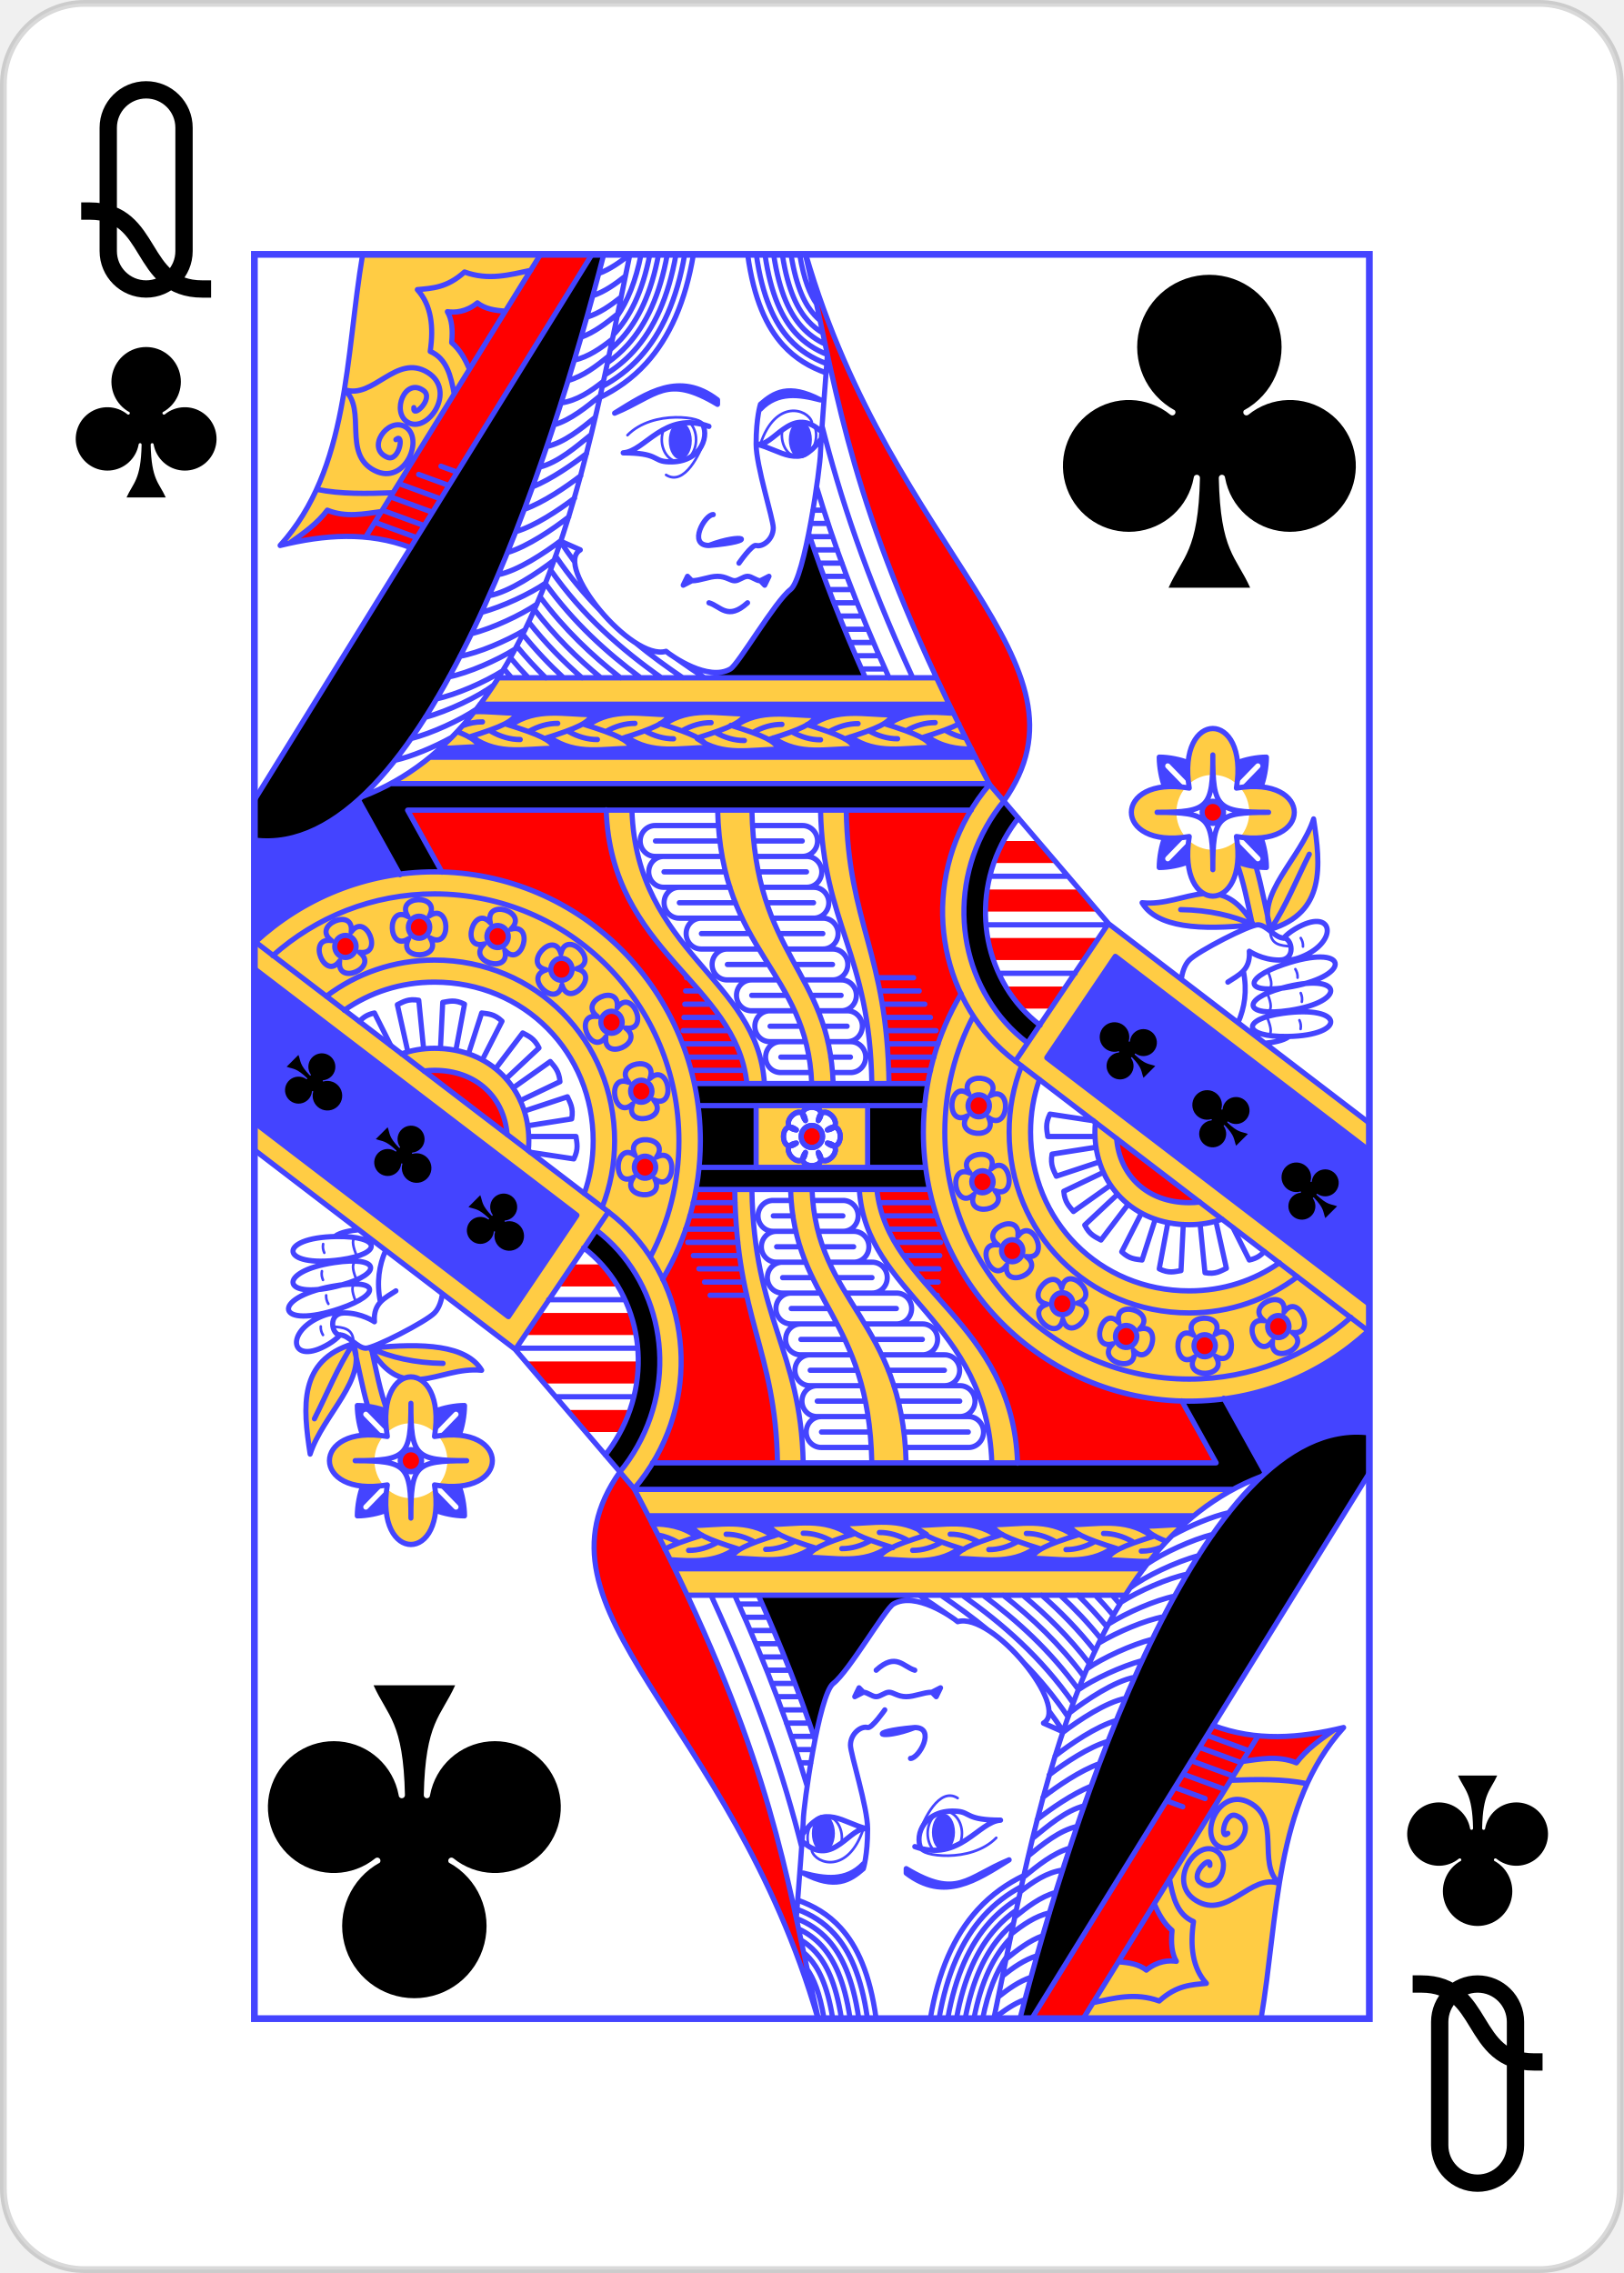
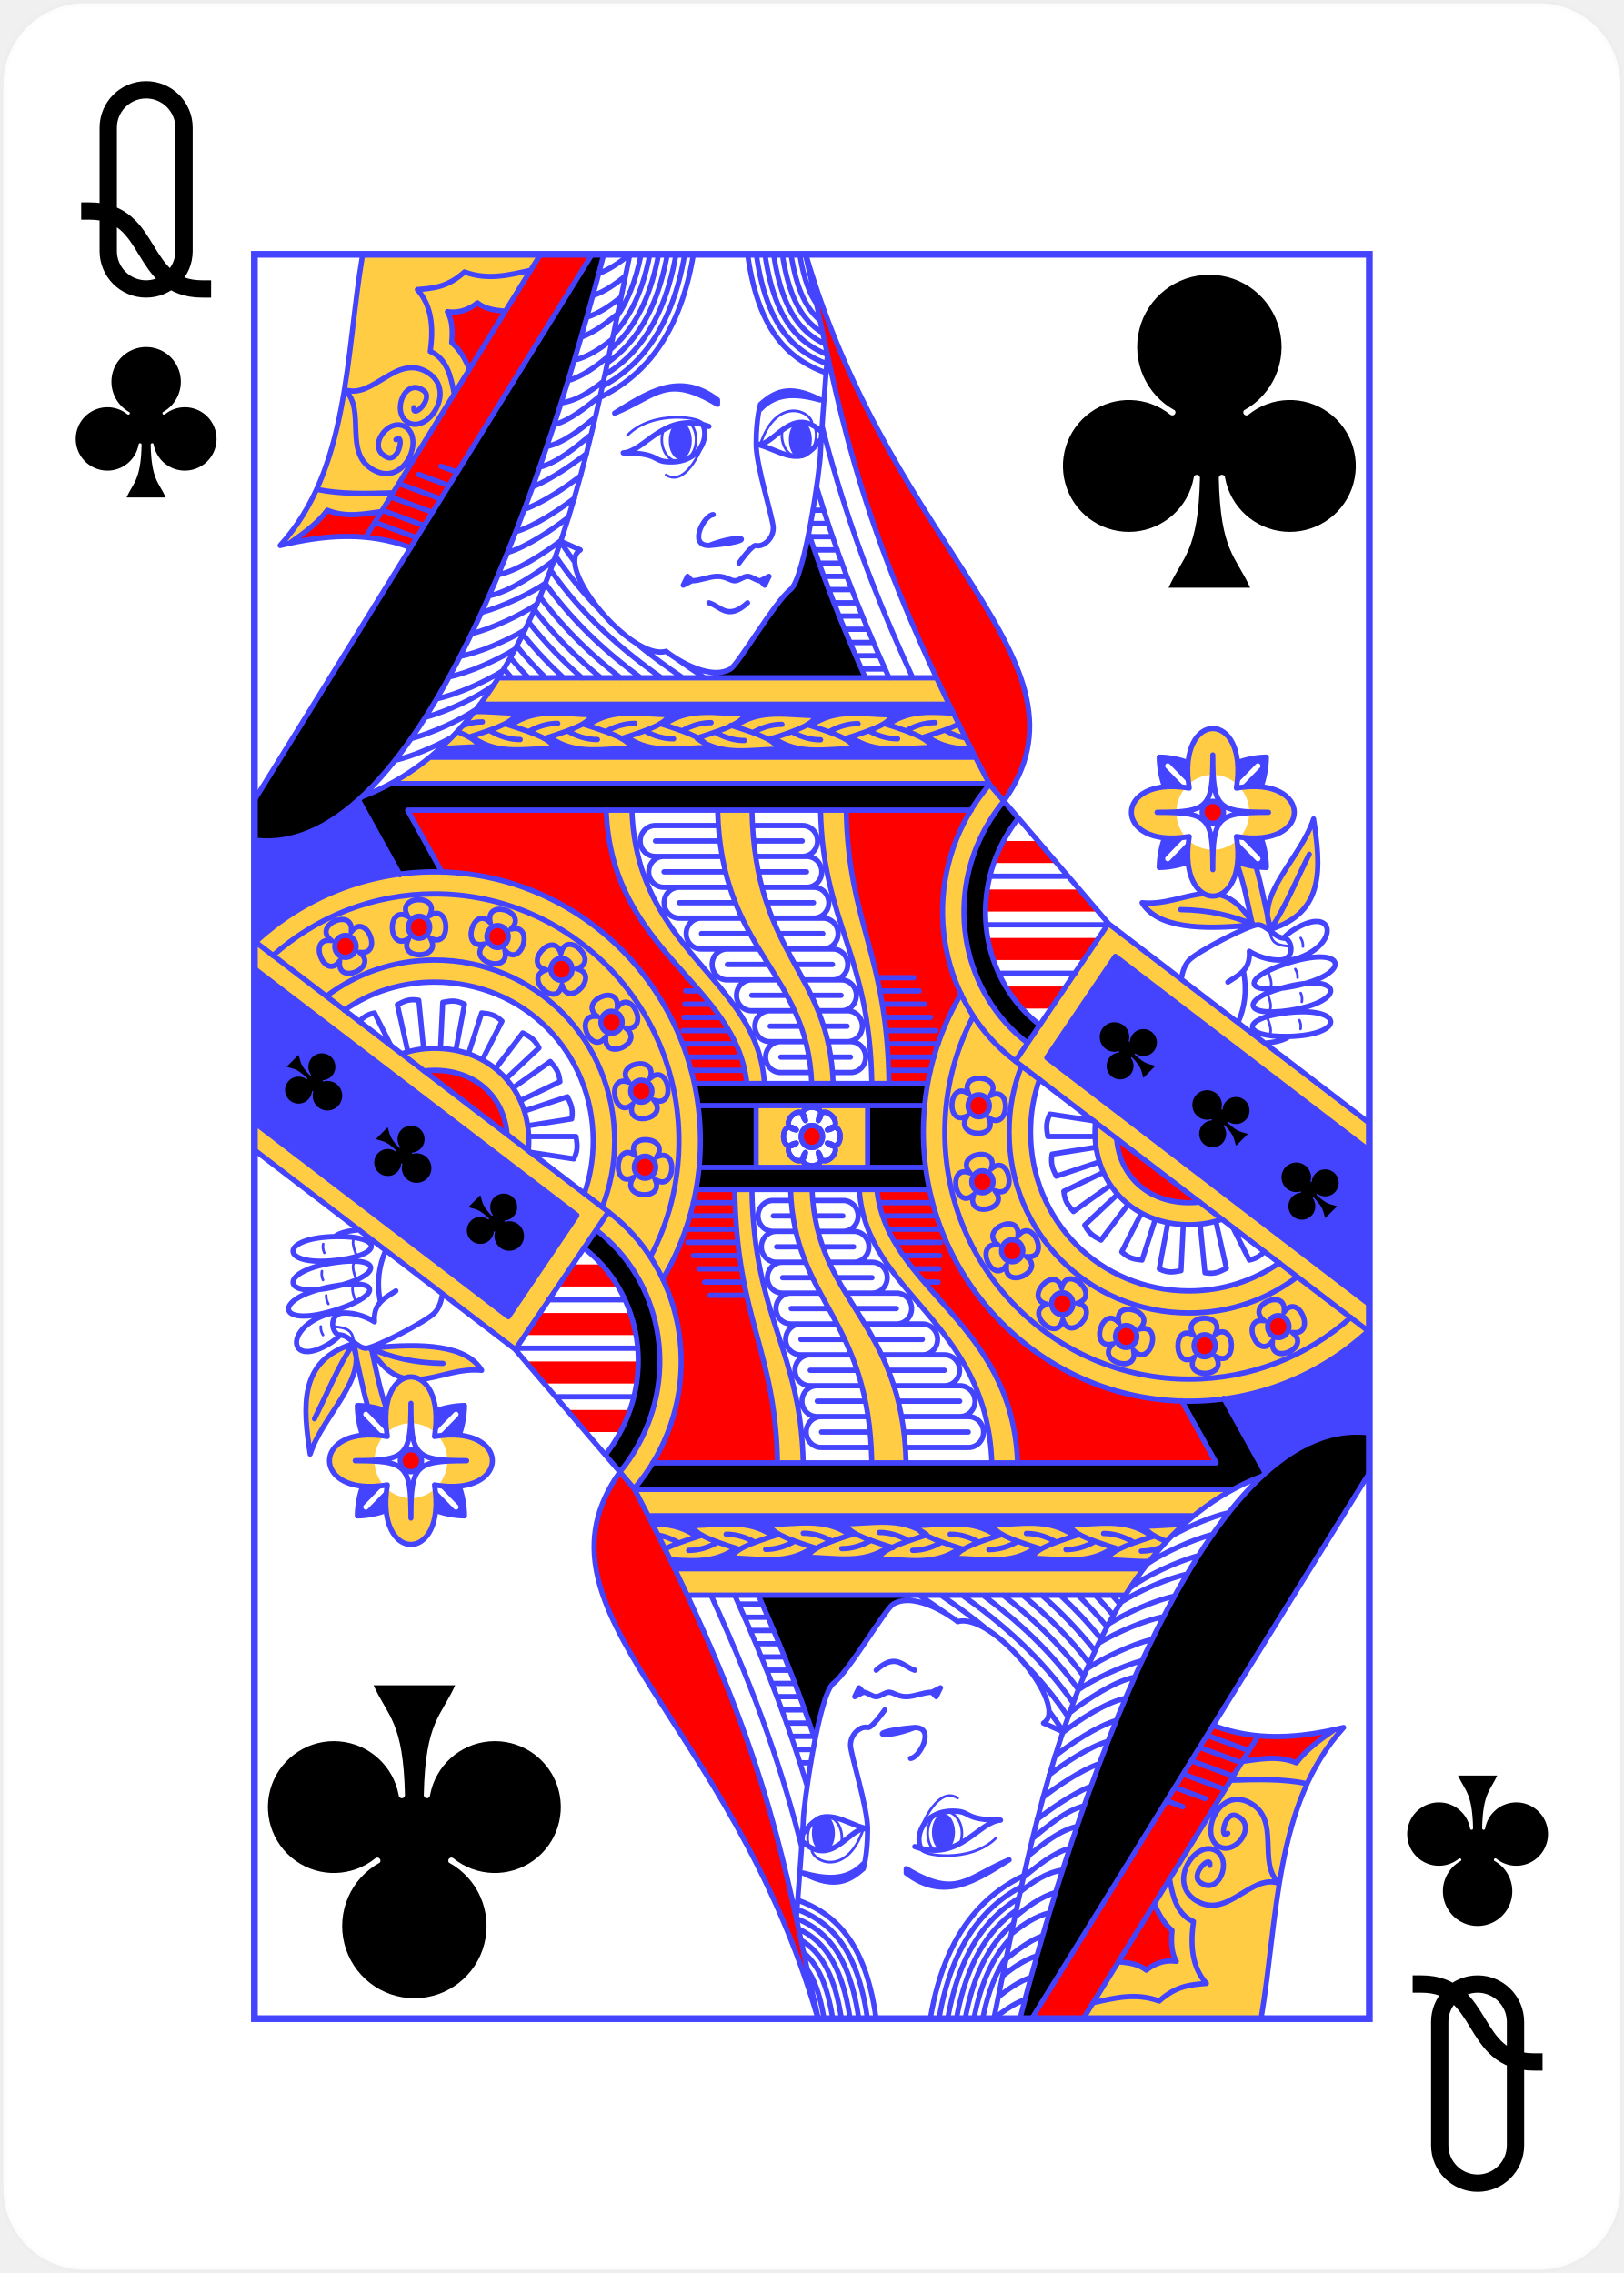
<svg xmlns="http://www.w3.org/2000/svg" xmlns:xlink="http://www.w3.org/1999/xlink" class="card" face="QC" height="13.125in" preserveAspectRatio="none" viewBox="-120 -168 240 336" width="9.375in">
  <style>
    /* CSS pour centrer le SVG dans l'écran */
    svg {
        position: absolute;
        top: 50%;
        left: 50%;
        transform: translate(-50%, -50%);
    }
    body {
        margin: 0;
        overflow: hidden;
    }
</style>
  <defs>
    <symbol id="VCQ" viewBox="-500 -500 1000 1000" preserveAspectRatio="xMinYMid">
      <path d="M-260 100C40 100 -40 460 260 460M-175 0L-175 -285A175 175 0 0 1 175 -285L175 285A175 175 0 0 1 -175 285Z" stroke="black" stroke-width="80" stroke-linecap="square" stroke-miterlimit="1.5" fill="none" />
    </symbol>
    <symbol id="SCQ" viewBox="-600 -600 1200 1200" preserveAspectRatio="xMinYMid">
      <path d="M30 150C35 385 85 400 130 500L-130 500C-85 400 -35 385 -30 150A10 10 0 0 0 -50 150A210 210 0 1 1 -124 -51A10 10 0 0 0 -110 -65A230 230 0 1 1 110 -65A10 10 0 0 0 124 -51A210 210 0 1 1 50 150A10 10 0 0 0 30 150Z" fill="black" />
    </symbol>
    <symbol id="CQ6" preserveAspectRatio="none" viewBox="0 0 1300 2000">
      <path stroke="#44F" stroke-linecap="round" stroke-linejoin="round" stroke-width="3" fill="none" d="M1184.474,767.204c0.351,15.415 12.042,16.451 23.907,17.267M1181.451,811.742c3.624,9.318 6.246,17.206 2.045,21.086M1180.799,836.888c3.624,9.318 6.246,17.206 2.045,21.086M1180.799,864.63c3.624,9.318 6.246,17.206 2.045,21.086M1213.717,810.276c1.874,2.948 2.833,6.142 2.593,9.658M1220,837.405c1.457,3.175 1.974,6.47 1.259,9.92M1218.488,868.185c1.483,3.163 2.027,6.453 1.341,9.91M1220,775c1.874,2.948 2.833,6.142 2.593,9.658M435,205c29.854,-29.76 89.915,-20.22 87.766,-12.149M480,250c21.575,13.391 40,-25 45,-40M590,215c17.561,-51.28 55,-40 60,-25M507.389,190.373C512.025,194.951 515,202.041 515,210c0,13.807 -8.954,25 -20,25 -11.046,0 -20,-11.193 -20,-25 0,-4.329 0.88,-8.4 2.429,-11.951M653.486,195.441C654.462,198.386 655,201.614 655,205c0,13.807 -8.954,25 -20,25 -11.046,0 -20,-11.193 -20,-25 0,-2.248 0.237,-4.427 0.683,-6.5" />
      <use xlink:href="#SCQ" height="90" width="90" transform="translate(1017,901)scale(1,0.972)rotate(-45)translate(-45,-45)" />
      <use xlink:href="#SCQ" height="90" width="90" transform="translate(1125,978)scale(1,0.972)rotate(-45)translate(-45,-45)" />
      <use xlink:href="#SCQ" height="90" width="90" transform="translate(1229,1060)scale(1,0.972)rotate(-45)translate(-45,-45)" />
    </symbol>
    <symbol id="CQ5" preserveAspectRatio="none" viewBox="0 0 1300 2000">
      <path stroke="#44F" stroke-linecap="round" stroke-linejoin="round" stroke-width="6" fill="none" d="M1300,984.779 996.277,759.002M1.196,779.562C56.29,730.138 129.568,700 210,700c171.208,0 310,136.553 310,305 10e-6,57.291 -16.055,110.892 -43.98,156.687M1.931,780.02l410.831,305.396M513.054,940h271.265M1300,1190.265 923.935,910.712M995.839,758.469 887.238,914.584M1003.748,795.85l-79.783,114.688M857.199,600.859 995.817,758.501M886.75,914.2C801.788,851.428 776.521,731.931 831.679,636.394c7.512,-13.01 16.154,-24.951 25.724,-35.766M901.002,893.651c-74.41,-55.386 -96.537,-160.121 -47.672,-244.758 6.038,-10.457 12.883,-20.13 20.404,-28.982M1004.2,796.043l295.8,219.887M916.148,873.919C851.943,826.128 832.433,735.788 875.199,661.715c4.713,-8.163 9.972,-15.754 15.701,-22.768M995.058,760H853.114M948.905,705H857.469M957.032,815H867.918M856.888,600H158.867M840.923,570H204.844M810,510H262.997M795.06,480H284.483M642.495,0.159C676.821,141.573 688.844,258.107 795.312,480c17.86,37.224 38.379,77.412 62.106,121.181M835.988,630H179.392M690.092,630.29c2.322,128.345 47.798,162.203 49.837,309.394M660.11,630.29c2.786,128.345 57.357,162.203 59.805,309.394M580.102,630.115c3.399,166.062 90.388,181.846 94.73,309.83M540.125,630.107c4.041,161.399 104.662,181.691 109.681,309.838M440.176,630.1c5.673,161.472 146.941,190.921 154.509,309.865M410.168,629.718c5.633,161.815 151.469,195.793 164.083,310.257M517.652,965H781.417M509.15,925l62.516,-10e-6M504.582,910l62.916,1e-5M499.133,895l62.156,1e-5M499.838,880 553.158,880M500.807,865 543.344,865M501.773,850l30.053,-10e-6M502.742,835l16.242,2e-5M739.443,925h48.93M738.811,910h53.465M737.709,895 797.117,895M736.215,880H794.783M734.383,865h53.879M732.031,850h49.707M729.197,835H775.217M725.963,820h42.732M503.709,820l1.689,1e-5M1278.483,1205.026C1228.267,1248.565 1162.43,1275 1090,1275 932.085,1275 805,1149.714 805,995c-10e-6,-47.532 11.992,-92.13 33.2,-131.287M1215.934,1159.081C1180.985,1184.775 1137.859,1200 1090,1200c-118.247,0 -210,-91.356 -210,-205 -10e-6,-26.728 5.074,-51.778 14.401,-74.884M1102.059,1074.276c-3.866,0.477 -7.882,0.724 -12.059,0.724 -49.229,0 -81.28,-31.039 -84.697,-72.551M1128.178,1093.705C1116.585,1097.779 1103.872,1100 1090,1100c-65.355,0 -110,-46.117 -110,-105 0,-3.776 0.184,-7.432 0.545,-10.984M1195.088,1143.205C1165.452,1163.257 1129.736,1175 1090,1175c-105.024,0 -185,-80.047 -185,-180 -10e-6,-21.157 3.582,-40.966 10.251,-59.442M657.5,981.893c3.536,-24.749 35.355,7.071 10.607,10.607 20,-15 20,30 0,15 24.749,3.535 -7.071,35.355 -10.607,10.607 15,20 -30,20 -15,0 -3.536,24.749 -35.355,-7.071 -10.607,-10.607 -20,15 -20,-30 0,-15 -24.749,-3.535 7.071,-35.355 10.607,-10.607 -15,-20 30,-20 15,0v0M662.5,1000A12.5,12.5 0 0 1 650,1012.5 12.5,12.5 0 0 1 637.5,1000 12.5,12.5 0 0 1 650,987.5 12.5,12.5 0 0 1 662.5,1000v0M585,965v70M218.769,700.347 178.628,630.099M169.752,703.316 121.678,619.187M393.636,-1.6083941e-4 -3.6588575e-4,618.572M182.285,332.461C132.42,314.002 81.424,317.784 30,330 110.68,243.29 106.097,115.712 126.231,-0.019M333.636,-1.381201e-4 129.949,320.081M407.504,-0.495C347.657,225.87 197.332,687.942 0.002,664.067M437.92,-0.377C389.737,223.713 339.24,535.909 125.687,614.725M140.371,303.704l48.889,17.46M149.074,290.027l48.888,17.46M158.703,274.894l48.889,17.46M168.334,259.762l48.889,17.46M191.5,249.464l35.351,12.625M217.5,240.178l18.981,6.779M41.885,326.784C57.688,315.967 73.403,305.062 85,290c21.739,8.59 42.457,4.21 63.307,1.516M72.987,266.426c27.732,5.564 57.993,4.792 88.322,3.845M105.351,153.767C131.238,176.184 102.29,226.145 140,245c36.056,18.028 59.083,-37.958 35,-50 -20,-10 -45,25 -20,35 14.131,5.652 20.131,-28.64 10,-20M105.154,153.345c33.418,11.492 60.155,-41.413 96.812,-19.505 34.602,20.681 -0.183,70.226 -23.296,56.412 -19.194,-11.472 -3.156,-51.381 18.729,-35.696 12.371,8.866 -13.299,32.383 -11.472,19.194M232.953,158.421C229.172,137.653 224.093,117.97 205,110c4.185,-27.894 1.423,-52.339 -15,-70 17.356,-1.619 34.466,-1.969 55,-20 27.97,9.931 52.531,3.199 77.423,-1.913M250.778,130.151C245.718,118.856 239.783,108.146 230,100c1.504,-14.349 0.287,-26.396 -5,-35 8.496,1.206 21.772,0.599 35,-10 8.991,6.928 20.596,8.627 32.671,9.386M394.495,46.885c13.934,-4.563 26.21,-13.093 38.203,-22.3M387.56,71.24C402.284,66.86 415.129,57.983 427.663,48.362M380.892,93.913c15.639,-5.459 29.216,-15.853 42.72,-26.421M372.922,119.952c16.641,-3.748 30.812,-13.406 44.601,-23.982M365.915,142.958c17.686,-4.808 32.63,-16.179 47.473,-27.792M357.527,168.441c18.785,-2.66 34.356,-13.013 49.436,-24.542M349.336,193.211c19.367,-5.353 37.923,-20.228 54.055,-33.012M340.81,217.826c20.312,-4.34 39.847,-19.82 56.77,-33.234M332.495,241.19c21.753,-5.309 42.553,-23.03 60.13,-36.835M324.415,263.521c21.962,-8.66 47.288,-25.829 63.013,-37.795M314.768,288.99c22.178,-7.638 48.957,-25.451 65.936,-38.211M304.756,314.31c22.09,-6.185 50.266,-24.471 68.662,-38.076M295.016,337.987c23.379,-6.632 53.476,-26.685 71.603,-40.397M284.235,363.121c22.643,-4.32 53.991,-24.473 73.969,-39.228M273.576,386.992c23.431,-4.181 56.539,-25.801 76.566,-40.791M264.803,405.875c24.057,-6.308 56.528,-20.98 74.839,-33.277M252.972,430.092c24.159,-6.009 57.732,-21.062 76.538,-33.656M239.792,455.583c21.064,-3.607 53.839,-17.136 75.832,-29.886M226.997,478.928c22.278,-4.36 55.94,-18.663 77.112,-31.55M212.379,503.852c22.427,-4.477 56.123,-18.85 77.147,-31.73M199.124,524.801c26.144,-6.728 62.615,-23.588 79.85,-36.518M182.562,548.944c24.044,-5.904 57.633,-20.912 76.609,-33.531M163.805,573.558c19.156,-4.09 45.851,-14.943 66.056,-25.885M661.877,194.546c20.526,78.558 49.889,167.389 105.543,285.038M668.153,113.288C665.264,149.955 660,217.745 660,225c0,15 -18.164,142.538 -35,155 -17.901,13.25 -60.727,84.764 -70,90 -25.806,14.571 -68.619,-14.676 -75,-20 -40.525,11.388 -131.542,-97.081 -100,-115l-23.233,-9.957M655.865,264.818c19.063,61.807 45.052,131.477 84.196,215.326M646.267,316.049c16.729,48.809 37.961,102.625 66.08,163.751M735.424,470H707.98M728.566,455 701.295,455M721.896,440H694.609M715.338,425 688.229,425M708.979,410 681.984,410M702.721,395 675.74,395M696.697,380H669.891M690.744,365 664.092,365M685.219,350H658.398M679.719,335H653.039M674.219,320H647.68M669.021,305 649.015,305M663.856,290H651.067M403.081,403.569C384.659,385.28 367.245,364.973 351.203,341.917M499.647,480.085C480.8,467.686 462.295,454.602 444.405,440.286M474.764,480.089C427.465,447.622 382.831,409.814 345.322,357.736M450.501,480.066C410.107,450.979 372.044,417.225 339.195,373.028M427.075,480.151C393.178,454.454 361.2,424.911 332.919,387.965M404.064,480.012C376.394,457.835 350.201,432.699 326.497,402.577M382.141,480.187C360.128,461.526 339.177,440.738 319.823,416.75M360.497,480.02c-16.625,-14.96 -32.567,-31.29 -47.58,-49.479M339.916,480.219C328.144,468.99 316.755,456.994 305.841,444.047M319.538,480.013C312.35,472.723 305.322,465.114 298.475,457.142M299.983,480.027c-3.088,-3.326 -6.143,-6.717 -9.163,-10.178M373.426,348.627c-5.559,-7.233 -10.976,-14.751 -16.237,-22.58M525,480c-11.007,-6.987 -21.924,-14.154 -32.698,-21.608M400,550c-11.508,0.084 -22.758,-3.17 -33.797,-9.171M344.866,547.812C375.596,568.645 408.061,559.823 440,560c-4.364,-9.305 -15.999,-15.118 -55.824,-27.242M443.765,531.706c-11.508,-0.084 -22.758,3.17 -33.797,9.171M388.631,533.894c30.729,-20.833 63.195,-12.011 95.134,-12.188 -4.364,9.305 -15.999,15.118 -55.824,27.242M488.797,549.171C477.289,549.256 466.039,546.001 455,540M433.663,546.983c30.729,20.833 63.195,12.011 95.134,12.188 -4.364,-9.305 -15.999,-15.118 -55.824,-27.242M532.562,530.878c-11.508,-0.084 -22.758,3.17 -33.797,9.171M477.428,533.065c30.729,-20.833 63.195,-12.011 95.134,-12.188 -4.364,9.305 -15.999,15.118 -55.824,27.242M571.369,551.106c-11.508,0.084 -22.758,-3.17 -33.797,-9.171M516.235,548.918c30.729,20.833 63.195,12.011 95.134,12.188 -4.364,-9.305 -15.999,-15.118 -55.824,-27.242M615.134,532.812c-11.508,-0.084 -22.758,3.17 -33.797,9.171M560,535c30.729,-20.833 63.195,-12.011 95.134,-12.188 -4.364,9.305 -15.999,15.118 -55.824,27.242M660.165,550.277c-11.508,0.084 -22.758,-3.17 -33.797,-9.171M605.032,548.089c30.729,20.833 63.195,12.011 95.134,12.188 -4.364,-9.305 -15.999,-15.118 -55.824,-27.242M703.93,531.983c-11.508,-0.084 -22.758,3.17 -33.797,9.171M648.797,534.171c30.729,-20.833 63.195,-12.011 95.134,-12.188 -4.364,9.305 -15.999,15.118 -55.824,27.242M750.032,549.122c-11.508,0.084 -22.758,-3.17 -33.797,-9.171M694.898,546.935c30.729,20.833 63.195,12.011 95.134,12.188 -4.364,-9.305 -15.999,-15.118 -55.824,-27.242M793.797,530.829C782.289,530.744 771.039,533.999 760,540M738.663,533.017c24.743,-16.774 50.612,-14.322 76.425,-12.823M821.53,532.19c-8.333,4.473 -21.699,9.226 -43.558,15.881M310,550c-11.508,0.084 -22.758,-3.17 -33.797,-9.171M254.866,547.812c30.729,20.833 63.195,12.011 95.134,12.188 -4.364,-9.305 -15.999,-15.118 -55.824,-27.242M353.765,531.706c-11.508,-0.084 -22.758,3.17 -33.797,9.171M298.631,533.894c30.729,-20.833 63.195,-12.011 95.134,-12.188 -4.364,9.305 -15.999,15.118 -55.824,27.242M256.89,518.377c16.295,-0.549 32.754,1.711 49.075,1.62 -4.364,9.305 -15.999,15.118 -55.824,27.242M265.966,529.997c-7.813,-0.057 -15.508,1.425 -23.098,4.26M218.576,559.997c14.509,-0.011 29.121,-1.787 43.624,-1.706 -2.955,-6.301 -9.244,-11 -25.362,-17.143M829.563,548.283c-7.888,-1.319 -15.66,-4.163 -23.328,-8.332M784.898,546.935c16.734,11.345 33.983,13.895 51.381,13.894M981.427,1012.159 930,1020c-2.197,12.537 1.914,18.211 5,25l50.346,-16.208M990.046,1040.577l-46.358,21.575c1.13,12.678 6.571,17.092 11.312,22.848l43.329,-29.894M1006.604,1065.375l-38.486,35.021c5.78,11.339 12.476,13.403 19.023,16.974l31.678,-40.556M1034.28,1086.789l-23.009,43.889c9.355,8.631 16.351,8.244 23.73,9.322l15.424,-46.379M1065.125,1097.582 1055,1150c11.46,5.538 18.041,3.134 25.415,2.02l2.627,-52.328M1102.68,1099.282l5.642,55.094c12.536,2.204 18.212,-1.903 25.003,-4.985l-12.301,-53.516M978.19,982.094l-50.64,-7.461C921.774,985.975 924.04,992.604 925,1000h55.238M857.014,966.163a12.5,12.5 0 0 1 -13.44,11.484 12.5,12.5 0 0 1 -11.484,-13.44 12.5,12.5 0 0 1 13.44,-11.484 12.5,12.5 0 0 1 11.484,13.44v0M831.113,976.668c-26.097,12.998 -21.794,-41.833 1.956,-24.923 -12.998,-26.097 41.833,-21.794 24.923,1.956 26.097,-12.998 21.794,41.833 -1.956,24.923 12.998,26.097 -41.833,21.794 -24.923,-1.956v0M861.192,1049.113a12.5,12.5 0 0 1 -10.094,14.513 12.5,12.5 0 0 1 -14.513,-10.094 12.5,12.5 0 0 1 10.094,-14.513 12.5,12.5 0 0 1 14.513,10.094v0M838.795,1065.835c-21.955,19.183 -31.676,-34.951 -4.419,-24.606 -19.183,-21.955 34.951,-31.676 24.606,-4.419 21.955,-19.183 31.676,34.951 4.419,24.606 19.183,21.955 -34.951,31.676 -24.606,4.419v0M895.081,1124.589a12.5,12.5 0 0 1 -6.573,16.41 12.5,12.5 0 0 1 -16.41,-6.573 12.5,12.5 0 0 1 6.573,-16.41 12.5,12.5 0 0 1 16.41,6.573v0M877.016,1145.918c-17.081,23.627 -38.723,-26.936 -9.837,-22.983 -23.627,-17.081 26.936,-38.723 22.983,-9.837 17.081,-23.627 38.723,26.936 9.837,22.983 23.627,17.081 -26.936,38.723 -22.983,9.837v0M950.483,1180.394a12.5,12.5 0 0 1 0.621,17.667 12.5,12.5 0 0 1 -17.667,0.621 12.5,12.5 0 0 1 -0.621,-17.667 12.5,12.5 0 0 1 17.667,-0.621v0M942.581,1207.205c-6.074,28.515 -46.306,-8.986 -18.287,-17.046 -28.515,-6.074 8.986,-46.306 17.046,-18.287 6.074,-28.515 46.306,8.986 18.287,17.046 28.515,6.074 -8.986,46.306 -17.046,18.287v0M1020,1214.696a12.5,12.5 0 0 1 8.413,15.547 12.5,12.5 0 0 1 -15.547,8.414 12.5,12.5 0 0 1 -8.413,-15.547 12.5,12.5 0 0 1 15.547,-8.414v0M1024.847,1242.223c7.243,28.241 -45.471,12.547 -23.961,-7.133 -28.241,7.243 -12.547,-45.471 7.133,-23.961 -7.243,-28.241 45.471,-12.547 23.961,7.133 28.241,-7.243 12.547,45.471 -7.133,23.961v0M1107.582,1224.717a12.5,12.5 0 0 1 12.909,12.078 12.5,12.5 0 0 1 -12.078,12.909 12.5,12.5 0 0 1 -12.909,-12.078 12.5,12.5 0 0 1 12.078,-12.909v0M1120.906,1249.287c15.823,24.488 -39.147,26.316 -24.986,0.831 -24.488,15.823 -26.316,-39.147 -0.831,-24.986 -15.823,-24.488 39.147,-26.316 24.986,-0.831 24.488,-15.823 26.316,39.147 0.831,24.986v0M1189.011,1203.936a12.5,12.5 0 0 1 16.366,6.681 12.5,12.5 0 0 1 -6.681,16.367 12.5,12.5 0 0 1 -16.366,-6.681 12.5,12.5 0 0 1 6.681,-16.367v0M1210.221,1222.141c23.514,17.236 -27.19,38.545 -23.048,9.686 -17.236,23.514 -38.545,-27.19 -9.686,-23.048 -23.514,-17.236 27.19,-38.545 23.048,-9.686 17.236,-23.514 38.544,27.191 9.686,23.048v0M1141.176,1103.578 1160,1140c9.205,-1.875 13.674,-5.58 17.47,-9.545M642.958,0.142C744.826,342.337 988.87,461.555 873.734,619.912M1090,605c-15,-90 70,-90 55,0 90,-15 90,70 0,55 15,90 -70,90 -55,0 -90,15 -90,-70 0,-55v0M1117.5,567.5c0,60 5,65 65,65 -60,0 -65,5 -65,65 0,-60 -5,-65 -65,-65 60,0 65,-5 65,-65v0M1130,632.5a12.5,12.5 0 0 1 -12.5,12.5 12.5,12.5 0 0 1 -12.5,-12.5 12.5,12.5 0 0 1 12.5,-12.5 12.5,12.5 0 0 1 12.5,12.5v0M1061.282,603.639C1057.788,595.19 1055,581.201 1055,570c11.201,0 25.19,2.788 33.639,6.282M1146.361,576.282C1154.81,572.788 1168.799,570 1180,570c0,11.201 -2.788,25.19 -6.282,33.639M1061.282,661.361C1057.788,669.81 1055,683.799 1055,695c11.201,0 25.19,-2.788 33.639,-6.282M1146.361,688.718C1154.81,692.212 1168.799,695 1180,695c0,-11.201 -2.788,-25.19 -6.282,-33.639M1080.719,821.783c1.01,-6.686 3.439,-15.941 9.281,-21.783 10,-10 70,-40 80,-40 10,0 20,15 30,15 10,0 15,25 -5,25 -20,0 -35,-10 -35,-10 1.742,21.621 -12.85,27.104 -25,35M1153.114,812.229c4.683,23.139 1.313,41.743 -5.947,58.157M1200,805c75,-25 81.847,11.93 10,25 -54.999,10.005 -59.523,-8.492 -10,-25v0M1198.2,831.716c70.636,-18.931 77.553,15.292 8.552,25.39 -52.822,7.73 -56.804,-12.458 -8.552,-25.39v0M1199.296,860.311c71.881,-9.683 74.714,25.171 5.475,26.3 -53.004,0.864 -54.578,-19.685 -5.475,-26.3v0M1199.897,775.225c3.316,-3.587 7.774,-7.17 13.406,-10.444 45.029,-26.181 52.141,14.277 7.592,31.666 -9.145,3.569 -16.142,4.234 -20.894,2.949M1185,765c-18.207,-39.306 35,-80 50,-125 8.442,53.825 13.58,106.049 -50,125v0M1185,765c17.822,-26.387 30.237,-56.503 45,-85M1125.86,726.041c13.272,3.425 26.206,12.941 39.14,33.959 -62.532,6.437 -112.583,3.272 -130,-25 25.777,2.578 48.897,-8.134 70.729,-10.211M1165,760c-24.021,-10.251 -51.599,-16.772 -85,-17.184M666.518,134.316C647.639,127.754 630.732,118.154 616.43,102.822 597.241,82.252 582.223,50.736 575.104,0.061M667.285,123.989C650.636,117.898 636.137,109.287 623.742,96 606.437,77.449 592.214,48.551 585.214,0.12M668.084,113.623C653.746,108.057 641.581,100.464 631.055,89.18 615.61,72.623 602.196,46.311 595.329,0.175M662.525,88.967C656.23,85.323 650.732,80.953 645.68,75.537 633.874,62.881 622.123,41.64 615.573,0.255M665.31,101.621C654.957,96.853 646.173,90.725 638.367,82.357 624.756,67.766 612.167,44.009 605.449,0.221M659.451,74.771c-2.266,-1.844 -4.403,-3.852 -6.459,-6.056C642.959,57.96 632.065,39.196 625.703,0.27M511.871,0.155C502.759,53.1 484.3,93.966 456.903,123.336c-16.31,17.484 -34.989,29.931 -54.087,38.912M501.725,0.145C492.765,50.874 475.114,89.152 449.59,116.514c-13.337,14.297 -28.342,25.033 -43.924,33.185M491.572,0.122C482.778,48.601 465.949,84.318 442.278,109.693c-10.328,11.072 -21.714,19.879 -33.646,26.941M481.414,0.081C472.801,46.273 456.807,79.457 434.965,102.871c-7.229,7.749 -15.006,14.317 -23.161,19.911M423.176,69.886C434.983,53.128 444.586,30.717 450.845,0.143M471.251,0.019C462.837,43.888 447.688,74.573 427.653,96.051c-4.039,4.329 -8.259,8.265 -12.634,11.848M461.061,0.045C452.605,42.781 437.685,71.417 418.627,91.028M655.237,55.686C648.148,45.764 640.757,29.54 635.816,0.141M401.712,21.587C414.795,16.883 426.445,8.747 437.839,0M420,180c37.87,-22.798 75.447,-48.05 120,-15v5c-60,-35 -70,-10 -120,10v0M590,170l-0.003,5.472C610,155 635.344,158.686 660,165c-37.171,-18.904 -54.466,-8.261 -70,5v0M590,170c0,0 -5,15 -5,45 0,25 20,85 20,95 0,13.032 -12.277,22.123 -20,20 -4.821,-1.326 -20,20 -20,20M535,295c-10,0 -30,35 -5,35 40,-15 60,-5 0,0M505,365l-5,10 10,-5 -5,-5v0M600,365l-5,10 -5,-5 10,-5v0M510,370c10,0 20,-5 30,-5 10,0 15,5 20,5 5,0 10,-5 15,-5 5,0 10,5 15,5M530,395c13.51,3.754 21.865,20.501 45,0M530,195c-52.197,-18.082 -74.36,28.531 -100,30 40,0 35.054,8.73 50,10 38.304,3.254 50.908,-26.427 42.668,-42.342M660,200c-35,-30 -55,20 -75,15 29.239,6.592 50,30 75,-5M1162.673,755.563c-4.946,-21.883 -9.234,-43.761 -16.584,-63.761M1185,765c-6.227,-23.877 -10.324,-48.418 -17.233,-71.138M1205.848,886.953c-6.148,4.441 -17.953,6.431 -27.298,7.323M582.359,665l56.467,2e-5M587.832,700l55.961,-10e-6M597.332,735l54.646,-1e-5M611.74,770h51.09M630.273,805l43.852,-2e-5M649.182,840l34.961,4e-5M663.686,875h27.432M671.883,910l23.131,-3e-5M584.551,682.5h54.275c9.762,0.138 17.749,-7.737 17.749,-17.5 0,-9.763 -7.987,-17.638 -17.749,-17.5h-56.467M592.025,717.5l51.768,2e-5c9.762,0.138 17.749,-7.737 17.749,-17.5 0,-9.763 -7.987,-17.638 -17.749,-17.5h-55.961M603.898,752.5l48.08,-10e-6c9.762,0.138 17.749,-7.737 17.749,-17.5 0,-9.763 -7.987,-17.638 -17.749,-17.5h-54.646M620.682,787.5l42.148,-10e-6c9.762,0.138 17.749,-7.737 17.749,-17.5 0,-9.763 -7.987,-17.638 -17.749,-17.5h-51.09M639.986,822.5 674.125,822.5c9.762,0.138 17.749,-7.737 17.749,-17.5 0,-9.763 -7.987,-17.638 -17.749,-17.5h-43.852M657.187,857.5l26.955,10e-6c9.762,0.138 17.749,-7.737 17.749,-17.5 0,-9.763 -7.987,-17.638 -17.749,-17.5h-34.961M668.555,892.5l22.563,10e-6c9.762,0.138 17.749,-7.737 17.749,-17.5 0,-9.763 -7.987,-17.638 -17.749,-17.5h-27.432M674.111,927.5l20.902,-10e-6c9.762,0.138 17.749,-7.737 17.749,-17.5 0,-9.763 -7.987,-17.638 -17.749,-17.5h-23.131M467.6,665l75.16,-10e-6M477.541,700l71.77,2e-5M495.436,735h65.541M521.162,770h56.842M551.424,805 599.338,805M579.857,840 620.77,840M601.25,875h35.867M613.795,910h32.811M541.008,647.5 467.6,647.5c-9.762,-0.138 -17.749,7.737 -17.749,17.5 0,9.763 7.987,17.638 17.749,17.5h75.16M545.449,682.5h-67.908c-9.762,-0.138 -17.749,7.737 -17.749,17.5 0,9.763 7.987,17.638 17.749,17.5h71.77M554.584,717.5l-59.148,10e-6c-9.762,-0.138 -17.749,7.737 -17.749,17.5 0,9.763 7.987,17.638 17.749,17.5h65.541M568.793,752.5l-47.631,-2e-5c-9.762,-0.138 -17.749,7.737 -17.749,17.5 0,9.763 7.987,17.638 17.749,17.5h56.842M588.367,787.5 551.424,787.5c-9.762,-0.138 -17.749,7.737 -17.749,17.5 0,9.763 7.987,17.638 17.749,17.5h47.914M610.391,822.5l-30.533,-2e-5c-9.762,-0.138 -17.749,7.737 -17.749,17.5 0,9.763 7.987,17.638 17.749,17.5h40.912M629.789,857.5 601.25,857.5c-9.762,-0.138 -17.749,7.737 -17.749,17.5 0,9.763 7.987,17.638 17.749,17.5h35.867M642.633,892.5l-28.838,-2e-5c-9.762,-0.138 -17.749,7.737 -17.749,17.5 0,9.763 7.987,17.638 17.749,17.5h32.811" />
    </symbol>
    <symbol id="CQ4" preserveAspectRatio="none" viewBox="0 0 1300 2000">
      <path fill="black" d="M393.637,0 0,618.572v45.486C197.241,687.924 347.448,226.477 407.35,0ZM646.217,316.484C639.936,347.246 632.342,374.565 625,380c-17.901,13.25 -60.727,84.764 -70,90 -5.433,3.068 -11.62,4.193 -18.062,4.008L538.178,480 711.879,479.9C684.228,418.674 662.996,364.858 646.217,316.484ZM158.996,599.918c-10.551,5.538 -21.688,10.518 -33.309,14.807l-4.01,4.463 47.604,83.805C182.286,700.909 196.035,700 210,700c2.949,0 5.888,0.041 8.793,0.234l-39.783,-70.186 656.879,-0.268c6.402,-10.604 13.643,-20.259 21.256,-29.467zm714.738,19.994c-7.522,8.852 -14.367,18.523 -20.404,28.98 -48.865,84.637 -26.738,189.372 47.672,244.758l15.146,-19.732c-64.205,-47.79 -83.715,-138.13 -40.949,-212.203 4.713,-8.163 9.972,-15.753 15.701,-22.768zM512.967,939.855C517.543,960.745 520,982.591 520,1005c0,9.936 -0.483,19.761 -1.422,29.727l66.41,0.273 -0.205,-70 196.674,-0.076c0.87,-8.408 2.041,-16.642 3.201,-24.844z" />
    </symbol>
    <symbol id="CQ3" preserveAspectRatio="none" viewBox="0 0 1300 2000">
      <path fill="#44F" d="M636.568,188.838A13.432,21.162 0 0 0 623.135,210 13.432,21.162 0 0 0 636.568,231.162 13.432,21.162 0 0 0 650,210 13.432,21.162 0 0 0 636.568,188.838Zm-140,1.209a13.432,21.162 0 0 0 -13.434,21.162 13.432,21.162 0 0 0 13.434,21.162A13.432,21.162 0 0 0 510,211.209 13.432,21.162 0 0 0 496.568,190.047ZM263.244,509.838c-3.327,4.334 -6.738,8.583 -10.23,12.75l3.877,-4.211c2.037,-0.069 4.076,-0.093 6.117,-0.084 1.932,0.009 3.867,0.053 5.803,0.113 0.733,0.023 1.468,0.057 2.201,0.086 1.135,0.044 2.27,0.087 3.406,0.143 3.839,0.188 7.682,0.421 11.523,0.648 0.697,0.041 1.393,0.081 2.09,0.121 1.316,0.075 2.631,0.142 3.947,0.209 0.766,0.039 1.533,0.079 2.299,0.113 1.255,0.057 2.51,0.098 3.764,0.139 0.775,0.025 1.55,0.058 2.324,0.076 0.202,0.005 0.404,0.008 0.605,0.012 1.666,0.034 3.331,0.054 4.994,0.045 -0.136,0.291 -0.278,0.577 -0.43,0.861 -0.151,0.284 -0.31,0.564 -0.477,0.842 -0.047,0.079 -0.102,0.156 -0.15,0.234 -0.295,0.474 -0.609,0.941 -0.957,1.4 -10e-4,0.002 -0.002,0.004 -0.004,0.006 -0.202,0.266 -0.413,0.529 -0.635,0.791 -0.002,0.003 -0.004,0.005 -0.006,0.008 -0.221,0.261 -0.452,0.522 -0.693,0.779l-0.008,0.008c-0.242,0.258 -0.494,0.513 -0.758,0.768 -0.003,0.003 -0.006,0.007 -0.01,0.01 -0.263,0.254 -0.538,0.506 -0.824,0.758 -0.58,0.51 -1.208,1.015 -1.891,1.52 -0.682,0.504 -1.42,1.007 -2.215,1.51 -0.791,0.501 -1.641,1.002 -2.553,1.506 -0.004,0.002 -0.007,0.005 -0.012,0.008 -0.917,0.507 -1.899,1.016 -2.949,1.531 -1.044,0.512 -2.157,1.031 -3.342,1.557 -0.008,0.003 -0.014,0.008 -0.021,0.012 -5.964,2.643 -13.783,5.481 -24.08,8.812 -4.118,1.332 -8.636,2.745 -13.59,4.254 6.552,3.588 9.914,7.016 11.84,11.121 -3.626,-0.02 -7.258,0.075 -10.895,0.23 -10.908,0.466 -21.849,1.468 -32.73,1.477l11.787,-12.803c-7.981,7.882 -16.348,15.379 -25.139,22.447l635.588,0.326c-1.639,-3.08 -3.222,-6.101 -4.824,-9.143 -0.149,-2.2e-4 -0.298,-0.007 -0.447,-0.008 -0.923,-0.004 -1.847,-0.01 -2.77,-0.029 -0.008,-1.8e-4 -0.017,1.9e-4 -0.025,0 -0.083,-0.002 -0.167,-0.008 -0.25,-0.01 -0.99,-0.023 -1.978,-0.054 -2.967,-0.098 -0.007,-3.1e-4 -0.014,3.2e-4 -0.021,0 -0.181,-0.008 -0.361,-0.023 -0.541,-0.031 -0.849,-0.041 -1.697,-0.086 -2.545,-0.145 -14.05,-0.963 -27.956,-4.376 -41.523,-13.574l0.713,0.193c-0.313,-0.211 -0.627,-0.404 -0.939,-0.621 -2.219,0.209 -4.308,0.837 -6.473,1.496 6.554,3.588 9.906,7.015 11.832,11.121 -31.867,-0.177 -64.258,8.599 -94.926,-12.055 -2.161,0.675 -4.421,1.369 -6.775,2.086 6.556,3.589 9.91,7.017 11.836,11.123 -31.866,-0.177 -64.258,8.599 -94.926,-12.053 -1.845,0.574 -3.722,1.156 -5.705,1.76 6.556,3.589 9.908,7.015 11.834,11.121 -28.75,-0.16 -57.927,6.962 -85.881,-6.809 1.44,1.546 2.5,3.151 3.309,4.875 -31.866,-0.177 -64.258,8.599 -94.926,-12.053 -1.845,0.574 -3.722,1.154 -5.705,1.758 6.556,3.589 9.908,7.017 11.834,11.123 -31.939,-0.177 -64.403,8.645 -95.133,-12.188l20.211,-7.74c-7.126,2.594 -15.911,5.453 -26.912,8.805 6.556,3.589 9.908,7.017 11.834,11.123 -31.939,-0.177 -64.403,8.645 -95.133,-12.188l39.309,-15.055c2.696,0.821 5.239,1.607 7.684,2.373l-3.229,-1.236c30.729,-20.833 63.196,-12.01 95.135,-12.188 -2.698,5.752 -8.197,10.172 -21.393,15.57l11.803,-4.52c2.696,0.821 5.24,1.607 7.684,2.373l-3.229,-1.236c30.729,-20.833 63.196,-12.01 95.135,-12.188 -1.783,3.801 -4.826,7.02 -10.461,10.324 2.57,0.783 5.012,1.538 7.352,2.271l-3.229,-1.236c16.325,-11.067 33.14,-13.766 50.105,-13.891 14.97,-0.11 30.056,1.784 45.027,1.701 -2.304,4.912 -6.685,8.856 -16.117,13.264 2.37,0.724 4.649,1.429 6.82,2.109L560,535c30.729,-20.833 63.194,-12.01 95.133,-12.188 -1.783,3.801 -4.825,7.02 -10.461,10.324 2.575,0.785 5.02,1.541 7.363,2.275l-3.238,-1.24c30.729,-20.833 63.194,-12.01 95.133,-12.188 -1.708,3.641 -4.565,6.749 -9.754,9.908l0.031,-0.012c2.706,0.824 5.258,1.614 7.711,2.383l-3.256,-1.248c0.942,-0.638 1.887,-1.238 2.832,-1.822 0.297,-0.184 0.595,-0.363 0.893,-0.541 0.71,-0.426 1.421,-0.836 2.133,-1.232 0.272,-0.151 0.543,-0.308 0.814,-0.455 0.933,-0.505 1.867,-0.988 2.803,-1.445 0.22,-0.108 0.442,-0.205 0.662,-0.311 0.756,-0.36 1.512,-0.707 2.27,-1.037 0.306,-0.133 0.612,-0.264 0.918,-0.393 0.746,-0.314 1.494,-0.615 2.242,-0.902 0.228,-0.087 0.456,-0.181 0.684,-0.266 0.947,-0.353 1.894,-0.682 2.844,-0.994 0.271,-0.089 0.542,-0.172 0.812,-0.258 0.731,-0.231 1.463,-0.452 2.195,-0.66 0.284,-0.081 0.568,-0.163 0.852,-0.24 0.944,-0.258 1.889,-0.504 2.836,-0.727 0.051,-0.012 0.103,-0.023 0.154,-0.035 0.95,-0.221 1.9,-0.421 2.852,-0.609 0.288,-0.057 0.577,-0.11 0.865,-0.164 0.765,-0.143 1.529,-0.277 2.295,-0.4 0.232,-0.037 0.463,-0.078 0.695,-0.113 0.978,-0.15 1.956,-0.286 2.936,-0.406 0.193,-0.024 0.386,-0.042 0.578,-0.065 0.803,-0.094 1.606,-0.18 2.41,-0.256 0.301,-0.028 0.603,-0.056 0.904,-0.082 0.783,-0.067 1.566,-0.126 2.35,-0.178 0.215,-0.014 0.43,-0.032 0.645,-0.045 0.178,-0.011 0.356,-0.015 0.533,-0.025 1.253,-0.071 2.507,-0.122 3.762,-0.158 0.439,-0.013 0.877,-0.025 1.316,-0.033 1.387,-0.028 2.773,-0.044 4.162,-0.037 1.87,0.009 3.742,0.051 5.615,0.109 0.575,0.018 1.15,0.041 1.725,0.062 1.305,0.049 2.61,0.102 3.916,0.166 0.592,0.029 1.184,0.059 1.775,0.09 3.714,0.195 7.429,0.425 11.145,0.641 -1.715,-3.415 -3.435,-6.836 -5.105,-10.203zm261.742,35.729c-2.548,0.801 -5.198,1.622 -8.023,2.482 0.215,0.118 0.411,0.236 0.619,0.354zM1055,570c0,11.187 2.782,25.153 6.269,33.605 6.978,-0.644 14.9,-0.489 23.76,0.666l-22.15,-22.15c-1.932,-1.877 -0.604,-5.152 2.09,-5.152 0.811,5e-5 1.587,0.328 2.152,0.91l22.15,22.15c-1.155,-8.859 -1.31,-16.782 -0.666,-23.76C1080.153,572.782 1066.187,570 1055,570Zm125,0c-11.187,0 -25.153,2.782 -33.605,6.27 0.644,6.981 0.49,14.907 -0.666,23.771l22.162,-22.162c0.565,-0.582 1.341,-0.91 2.152,-0.91 2.694,7e-4 4.022,3.275 2.09,5.152l-22.148,22.148c8.854,-1.153 16.772,-1.307 23.746,-0.664C1177.218,595.153 1180,581.187 1180,570ZM121.359,618.908C83.231,651.688 42.699,669.219 0,664.049v108.76l1.197,6.754C46.845,738.612 104.977,710.901 169.535,702.959Zm963.682,41.82c-8.864,1.156 -16.791,1.31 -23.771,0.666C1057.782,669.847 1055,683.813 1055,695c11.187,0 25.153,-2.782 33.605,-6.27 -0.643,-6.974 -0.489,-14.892 0.664,-23.746l-22.137,22.137c-2.828,2.945 -7.187,-1.415 -4.242,-4.242zm64.93,0 22.15,22.15c2.945,2.828 -1.415,7.187 -4.242,4.242l-22.15,-22.15c1.155,8.859 1.31,16.782 0.666,23.76 8.453,3.488 22.419,6.27 33.605,6.27 0,-11.187 -2.782,-25.153 -6.269,-33.605 -6.978,0.644 -14.9,0.489 -23.76,-0.666zM1003.975,795.947 923.949,910.625 1300,1190.262v-174.332z" />
    </symbol>
    <symbol id="CQ2" preserveAspectRatio="none" viewBox="0 0 1300 2000">
      <path fill="red" d="M333.65,0l-201,316.523 15.656,-25.008C127.456,294.209 106.739,298.59 85,290 73.403,305.062 57.688,315.967 42.553,326.918 72.359,320.998 101.338,318.041 130.033,320.705l0.182,-0.289c17.627,1.978 34.916,5.695 51.924,12.107L393.639,0Zm308.795,0c34.353,141.479 46.363,258.031 152.867,480 17.86,37.224 38.378,77.411 62.105,121.18l16.316,18.732C988.885,461.534 744.765,342.299 642.922,0ZM260,55c-13.228,10.599 -26.504,11.206 -35,10 5.287,8.604 6.504,20.651 5,35 9.783,8.146 15.717,18.856 20.777,30.15L292.672,64.387C280.597,63.628 268.991,61.928 260,55Zm857.5,565a12.5,12.5 0 0 0 -12.5,12.5 12.5,12.5 0 0 0 12.5,12.5 12.5,12.5 0 0 0 12.5,-12.5 12.5,12.5 0 0 0 -12.5,-12.5zm-707.178,9.859 -231.312,0.189 39.631,70.182c144.491,3.719 264.401,105.003 294.227,239.416l61.385,0.33C561.638,825.512 415.801,791.534 410.322,629.859Zm425.504,0.021 -145.889,0.264c2.476,128.49 47.953,162.348 50.021,309.697l44.734,0.055c7.158,-36.616 20.549,-70.856 39.242,-101.479 -30.081,-61.535 -29.635,-137.281 7.744,-202.023 1.295,-2.242 2.623,-4.454 4.146,-6.514zM873.631,665 861.963,690h74.246l-22.627,-25zm-19.092,55 -2.121,25h131.875l-21.92,-25zm0.707,55 7.07,25h103.945l18.031,-25zm20.859,55 19.092,25h33.941l17.678,-25zm-31.459,122.686a12.5,12.5 0 0 0 -12.555,11.521 12.5,12.5 0 0 0 11.482,13.439 12.5,12.5 0 0 0 13.439,-11.484 12.5,12.5 0 0 0 -11.482,-13.439 12.5,12.5 0 0 0 -0.885,-0.037zM650,987.5A12.5,12.5 0 0 0 637.5,1000 12.5,12.5 0 0 0 650,1012.5 12.5,12.5 0 0 0 662.5,1000 12.5,12.5 0 0 0 650,987.5Zm355.303,14.949c3.417,41.512 35.468,72.551 84.697,72.551 4.177,0 8.193,-0.245 12.059,-0.723zm-156.135,36.377a12.5,12.5 0 0 0 -2.488,0.193 12.5,12.5 0 0 0 -10.094,14.512 12.5,12.5 0 0 0 14.512,10.094 12.5,12.5 0 0 0 10.094,-14.512 12.5,12.5 0 0 0 -12.023,-10.287zm34.365,78.182a12.5,12.5 0 0 0 -4.863,1.008 12.5,12.5 0 0 0 -6.572,16.41 12.5,12.5 0 0 0 16.41,6.574 12.5,12.5 0 0 0 6.572,-16.41 12.5,12.5 0 0 0 -11.547,-7.582zm58.17,60.033a12.5,12.5 0 0 0 -8.887,3.975 12.5,12.5 0 0 0 0.621,17.666 12.5,12.5 0 0 0 17.666,-0.621 12.5,12.5 0 0 0 -0.621,-17.666 12.5,12.5 0 0 0 -8.779,-3.353zm252.178,25.92a12.5,12.5 0 0 0 -4.869,0.975 12.5,12.5 0 0 0 -6.682,16.367 12.5,12.5 0 0 0 16.367,6.682 12.5,12.5 0 0 0 6.68,-16.367 12.5,12.5 0 0 0 -11.496,-7.656zm-177.215,11.217a12.5,12.5 0 0 0 -12.213,8.932 12.5,12.5 0 0 0 8.414,15.547 12.5,12.5 0 0 0 15.547,-8.414 12.5,12.5 0 0 0 -8.414,-15.547 12.5,12.5 0 0 0 -3.334,-0.518zm90.916,10.539a12.5,12.5 0 0 0 -12.078,12.908 12.5,12.5 0 0 0 12.908,12.078 12.5,12.5 0 0 0 12.078,-12.908 12.5,12.5 0 0 0 -12.908,-12.078z" />
    </symbol>
    <symbol id="CQ1" preserveAspectRatio="none" viewBox="0 0 1300 2000">
      <path fill="#FC4" d="M126.244,0C106.112,115.728 110.677,243.292 30,330c33.589,-7.979 66.994,-12.36 99.984,-9.607L333.643,0Zm668.941,480 -510.762,0.117c-33.066,50.77 -73.708,92.457 -125.197,119.68l697.926,0.793C833.69,557.412 813.172,517.224 795.186,480ZM1117.5,537.5c-16.937,0 -33.872,21.077 -28.146,63.227A42.5,42.5 0 0 1 1117.5,590a42.5,42.5 0 0 1 28.148,10.711C1151.368,558.572 1134.435,537.5 1117.5,537.5Zm-260.098,63.127c-9.57,10.815 -18.211,22.757 -25.723,35.768 -37.37,64.728 -37.814,140.449 -7.797,202.08C796.019,884.234 780,937.777 780,995c3e-5,168.447 138.792,305 310,305 80.432,0 153.709,-30.138 208.803,-79.562l-0.691,-0.516 1.889,-2.541v-27.119L923.949,910.625 1003.975,795.947 1300,1015.93V984.779L996.059,758.736 890.791,909.496l-0.447,-0.477 10.658,-15.369c-74.41,-55.386 -96.537,-160.121 -47.672,-244.758 6.038,-10.457 12.883,-20.128 20.404,-28.98zm213.152,2.594c-68.783,-0.54 -63.724,68.144 15.172,57.426A42.5,42.5 0 0 1 1075,632.5a42.5,42.5 0 0 1 10.711,-28.148c-5.397,-0.733 -10.45,-1.094 -15.156,-1.131zm93.891,0c-4.71,0.037 -9.769,0.399 -15.172,1.133A42.5,42.5 0 0 1 1160,632.5a42.5,42.5 0 0 1 -10.711,28.148c78.881,10.706 83.934,-57.967 15.156,-57.428zm-754.277,26.498c5.633,161.815 151.47,195.793 164.084,310.258l20.432,-0.012C587.116,821.021 445.849,791.571 440.176,630.1Zm129.957,0.389c4.041,161.399 104.663,181.69 109.682,309.838l25.025,-0.002C670.491,811.959 583.501,796.177 580.102,630.115Zm119.986,0.182c2.786,128.345 57.357,162.203 59.805,309.395h20.014C737.89,792.492 692.413,758.634 690.092,630.289ZM1235,640c-13.07,39.21 -55.139,75.15 -53.707,109.752 -4.371,-18.951 -8.081,-37.984 -13.525,-55.889l-21.678,-2.061c7.35,20 11.636,41.876 16.582,63.76L1185,765c63.58,-18.951 58.442,-71.175 50,-125zm-89.353,24.273A42.5,42.5 0 0 1 1117.5,675 42.5,42.5 0 0 1 1089.352,664.289c-4.562,33.611 5.292,53.803 18.059,60.605l-1.682,-0.105c-21.832,2.077 -44.951,12.789 -70.728,10.211 17.417,28.272 67.468,31.437 130,25 -12.934,-21.018 -25.869,-30.534 -39.141,-33.959l-0.639,-0.039c13.883,-5.479 25.272,-26.052 20.426,-61.729zM914.785,935.062 1194.93,1143.311C1165.324,1163.298 1129.666,1175 1090,1175c-105.024,0 -185,-80.047 -185,-180 -10e-6,-21.157 3.583,-40.965 10.252,-59.441zm-259.408,29.967 -137.863,0.031C519.107,978.173 520,991.484 520,1005c0,9.856 -0.475,19.602 -1.41,29.609L654.967,1035l0.016,-2.699c-6.289,2.156 -15.595,-0.074 -15.582,-6.711 -7.07,7.097 -22.088,-7.92 -14.99,-14.99 -10.018,0.019 -10.018,-21.218 0,-21.199 -7.097,-7.07 7.92,-22.088 14.99,-14.99 -0.013,-6.768 9.675,-8.967 15.961,-6.59zm325.168,18.986C980.183,987.568 980,991.224 980,995c0,58.883 44.645,105 110,105 13.872,0 26.585,-2.22 38.178,-6.295z" />
    </symbol>
    <rect id="XCQ" width="164.8" height="260.8" x="-82.4" y="-130.4" />
  </defs>
-   <rect width="239" height="335" x="-119.5" y="-167.5" rx="12" ry="12" fill="white" stroke="rgba(0,0,0,0.15)" />
+   <rect width="239" height="335" x="-119.5" y="-167.5" rx="12" ry="12" fill="white" stroke="rgba(0,0,0,0.01)" />
  <use width="164.8" height="260.8" x="-82.4" y="-130.4" xlink:href="#CQ1" />
  <use transform="rotate(180)" width="164.8" height="260.8" x="-82.4" y="-130.4" xlink:href="#CQ1" />
  <use width="164.8" height="260.8" x="-82.4" y="-130.4" xlink:href="#CQ2" />
  <use transform="rotate(180)" width="164.8" height="260.8" x="-82.4" y="-130.4" xlink:href="#CQ2" />
  <use width="164.8" height="260.8" x="-82.4" y="-130.4" xlink:href="#CQ3" />
  <use transform="rotate(180)" width="164.8" height="260.8" x="-82.4" y="-130.4" xlink:href="#CQ3" />
  <use width="164.8" height="260.8" x="-82.4" y="-130.4" xlink:href="#CQ4" />
  <use transform="rotate(180)" width="164.8" height="260.8" x="-82.4" y="-130.4" xlink:href="#CQ4" />
  <use width="164.8" height="260.8" x="-82.4" y="-130.4" xlink:href="#CQ5" />
  <use transform="rotate(180)" width="164.8" height="260.8" x="-82.4" y="-130.4" xlink:href="#CQ5" />
  <use width="164.8" height="260.8" x="-82.4" y="-130.4" xlink:href="#CQ6" />
  <use transform="rotate(180)" width="164.8" height="260.8" x="-82.4" y="-130.4" xlink:href="#CQ6" />
  <use xlink:href="#VCQ" height="32" width="32" x="-114.4" y="-156" />
  <use xlink:href="#SCQ" height="26.769" width="26.769" x="-111.784" y="-119" />
  <use xlink:href="#SCQ" height="55.68" width="55.68" x="30.915" y="-132.16" />
  <g transform="rotate(180)">
    <use xlink:href="#VCQ" height="32" width="32" x="-114.4" y="-156" />
    <use xlink:href="#SCQ" height="26.769" width="26.769" x="-111.784" y="-119" />
    <use xlink:href="#SCQ" height="55.68" width="55.68" x="30.915" y="-132.16" />
  </g>
  <use xlink:href="#XCQ" stroke="#44F" fill="none" />
</svg>
